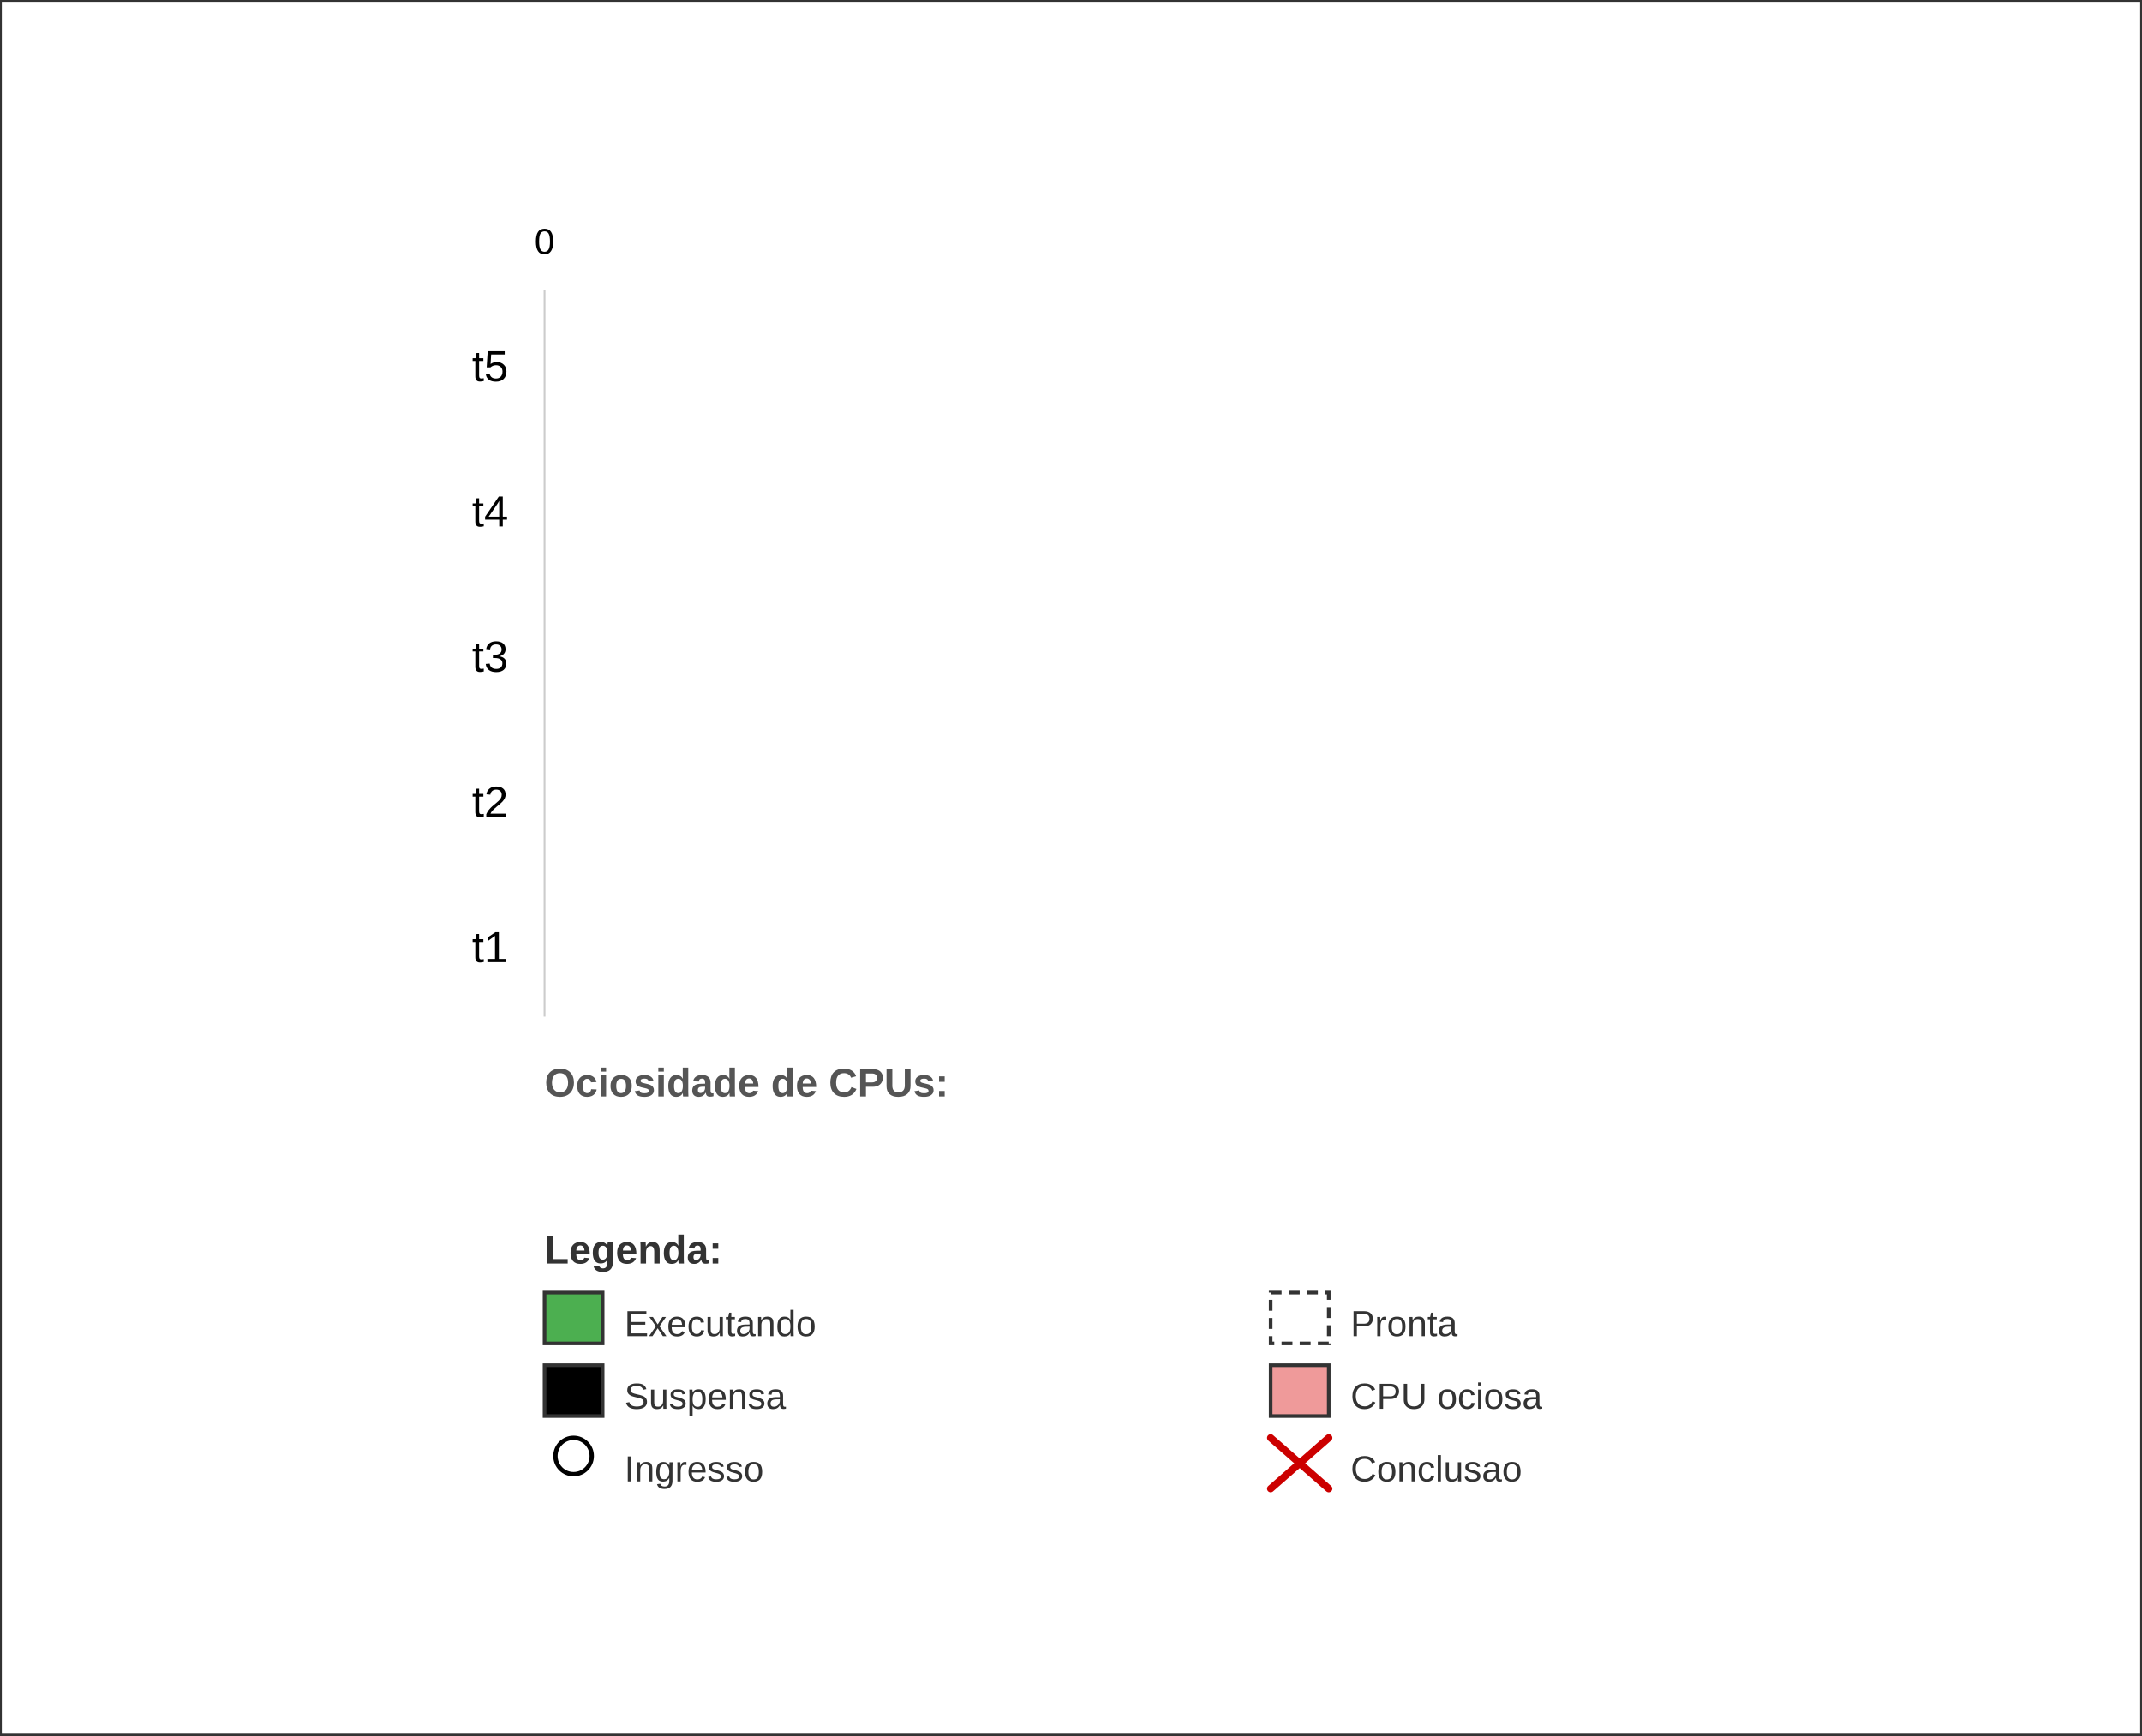
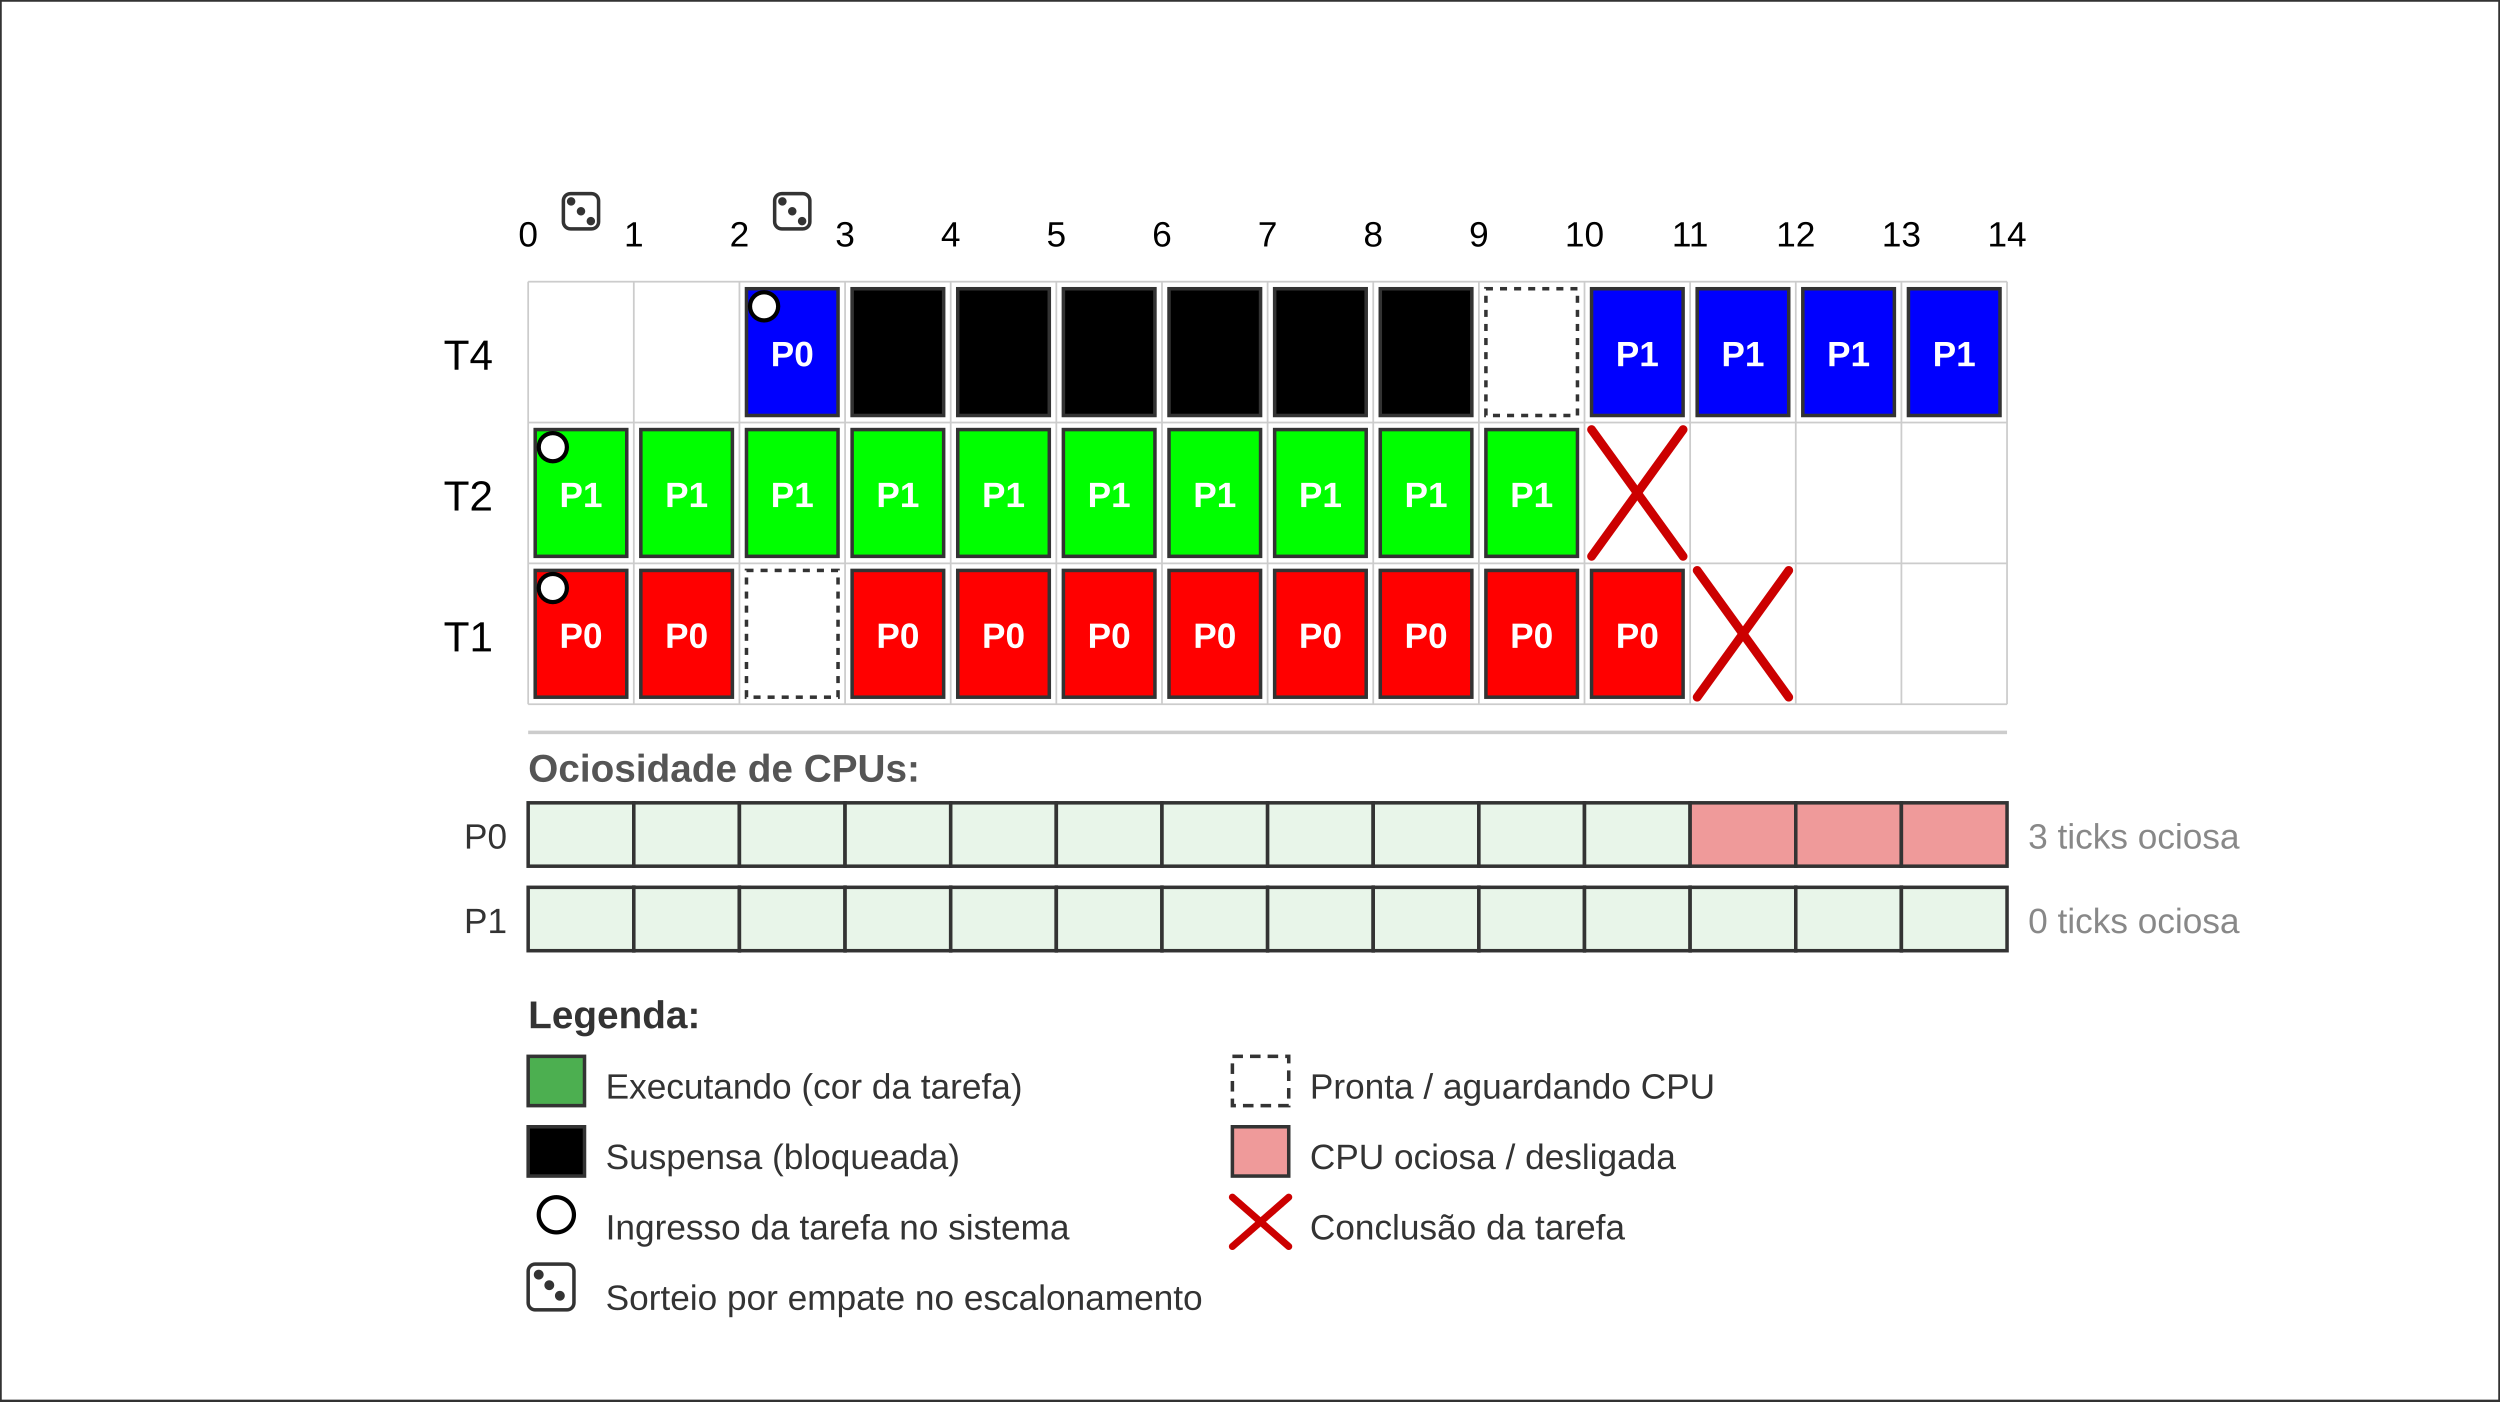
- <svg xmlns="http://www.w3.org/2000/svg" width="590" height="478" viewBox="0 0 590 478">
+ <svg xmlns="http://www.w3.org/2000/svg" width="710" height="398" viewBox="0 0 710 398">
  <defs>
    <style type="text/css">
    .label { font-size: 12px; font-family: Arial, sans-serif; }
    .tick { font-size: 10px; font-family: Arial, sans-serif; }
    rect { stroke: #333333; stroke-width: 1; }
  </style>
  </defs>
-   <rect x="0" y="0" width="590" height="478" fill="#FFFFFF" stroke="#000000" stroke-width="2" />
-   <line x1="150" y1="80" x2="150" y2="280" stroke="#CCCCCC" stroke-width="0.5" />
-   <line x1="150" y1="80" x2="150" y2="80" stroke="#CCCCCC" stroke-width="0.5" />
-   <line x1="150" y1="120" x2="150" y2="120" stroke="#CCCCCC" stroke-width="0.5" />
-   <line x1="150" y1="160" x2="150" y2="160" stroke="#CCCCCC" stroke-width="0.5" />
-   <line x1="150" y1="200" x2="150" y2="200" stroke="#CCCCCC" stroke-width="0.5" />
-   <line x1="150" y1="240" x2="150" y2="240" stroke="#CCCCCC" stroke-width="0.5" />
-   <line x1="150" y1="280" x2="150" y2="280" stroke="#CCCCCC" stroke-width="0.5" />
+   <rect x="0" y="0" width="710" height="398" fill="#FFFFFF" stroke="#000000" stroke-width="2" />
+   <line x1="150" y1="80" x2="150" y2="200" stroke="#CCCCCC" stroke-width="0.5" />
+   <line x1="180" y1="80" x2="180" y2="200" stroke="#CCCCCC" stroke-width="0.5" />
+   <line x1="210" y1="80" x2="210" y2="200" stroke="#CCCCCC" stroke-width="0.5" />
+   <line x1="240" y1="80" x2="240" y2="200" stroke="#CCCCCC" stroke-width="0.5" />
+   <line x1="270" y1="80" x2="270" y2="200" stroke="#CCCCCC" stroke-width="0.5" />
+   <line x1="300" y1="80" x2="300" y2="200" stroke="#CCCCCC" stroke-width="0.5" />
+   <line x1="330" y1="80" x2="330" y2="200" stroke="#CCCCCC" stroke-width="0.5" />
+   <line x1="360" y1="80" x2="360" y2="200" stroke="#CCCCCC" stroke-width="0.5" />
+   <line x1="390" y1="80" x2="390" y2="200" stroke="#CCCCCC" stroke-width="0.5" />
+   <line x1="420" y1="80" x2="420" y2="200" stroke="#CCCCCC" stroke-width="0.5" />
+   <line x1="450" y1="80" x2="450" y2="200" stroke="#CCCCCC" stroke-width="0.5" />
+   <line x1="480" y1="80" x2="480" y2="200" stroke="#CCCCCC" stroke-width="0.5" />
+   <line x1="510" y1="80" x2="510" y2="200" stroke="#CCCCCC" stroke-width="0.5" />
+   <line x1="540" y1="80" x2="540" y2="200" stroke="#CCCCCC" stroke-width="0.5" />
+   <line x1="570" y1="80" x2="570" y2="200" stroke="#CCCCCC" stroke-width="0.5" />
+   <line x1="150" y1="80" x2="570" y2="80" stroke="#CCCCCC" stroke-width="0.5" />
+   <line x1="150" y1="120" x2="570" y2="120" stroke="#CCCCCC" stroke-width="0.5" />
+   <line x1="150" y1="160" x2="570" y2="160" stroke="#CCCCCC" stroke-width="0.5" />
+   <line x1="150" y1="200" x2="570" y2="200" stroke="#CCCCCC" stroke-width="0.5" />
+   <rect x="160.0" y="55" width="10" height="10" rx="2" fill="#fff" stroke="#333" stroke-width="1.2" />
+   <circle cx="162.2" cy="57.2" r="1.2" fill="#333" />
+   <circle cx="165.0" cy="60.0" r="1.2" fill="#333" />
+   <circle cx="167.8" cy="62.8" r="1.2" fill="#333" />
+   <rect x="152" y="122" width="26" height="36" fill="#00FF00" />
+   <text x="165.0" y="144.0" font-size="10" font-family="Arial" text-anchor="middle" fill="#FFFFFF" font-weight="bold">P1</text>
+   <circle cx="157" cy="127" r="4" fill="#FFFFFF" stroke="#000" stroke-width="1.2" />
+   <rect x="152" y="162" width="26" height="36" fill="#FF0000" />
+   <text x="165.0" y="184.0" font-size="10" font-family="Arial" text-anchor="middle" fill="#FFFFFF" font-weight="bold">P0</text>
+   <circle cx="157" cy="167" r="4" fill="#FFFFFF" stroke="#000" stroke-width="1.2" />
+   <rect x="182" y="122" width="26" height="36" fill="#00FF00" />
+   <text x="195.0" y="144.0" font-size="10" font-family="Arial" text-anchor="middle" fill="#FFFFFF" font-weight="bold">P1</text>
+   <rect x="182" y="162" width="26" height="36" fill="#FF0000" />
+   <text x="195.0" y="184.0" font-size="10" font-family="Arial" text-anchor="middle" fill="#FFFFFF" font-weight="bold">P0</text>
+   <rect x="220.0" y="55" width="10" height="10" rx="2" fill="#fff" stroke="#333" stroke-width="1.2" />
+   <circle cx="222.2" cy="57.2" r="1.2" fill="#333" />
+   <circle cx="225.0" cy="60.0" r="1.2" fill="#333" />
+   <circle cx="227.8" cy="62.8" r="1.2" fill="#333" />
+   <rect x="212" y="82" width="26" height="36" fill="#0000FF" />
+   <text x="225.0" y="104.0" font-size="10" font-family="Arial" text-anchor="middle" fill="#FFFFFF" font-weight="bold">P0</text>
+   <circle cx="217" cy="87" r="4" fill="#FFFFFF" stroke="#000" stroke-width="1.2" />
+   <rect x="212" y="122" width="26" height="36" fill="#00FF00" />
+   <text x="225.0" y="144.0" font-size="10" font-family="Arial" text-anchor="middle" fill="#FFFFFF" font-weight="bold">P1</text>
+   <rect x="212" y="162" width="26" height="36" fill="none" stroke="#FF0000" stroke-width="2" stroke-dasharray="2,2" />
+   <rect x="242" y="82" width="26" height="36" fill="#000000" />
+   <rect x="242" y="122" width="26" height="36" fill="#00FF00" />
+   <text x="255.0" y="144.0" font-size="10" font-family="Arial" text-anchor="middle" fill="#FFFFFF" font-weight="bold">P1</text>
+   <rect x="242" y="162" width="26" height="36" fill="#FF0000" />
+   <text x="255.0" y="184.0" font-size="10" font-family="Arial" text-anchor="middle" fill="#FFFFFF" font-weight="bold">P0</text>
+   <rect x="272" y="82" width="26" height="36" fill="#000000" />
+   <rect x="272" y="122" width="26" height="36" fill="#00FF00" />
+   <text x="285.0" y="144.0" font-size="10" font-family="Arial" text-anchor="middle" fill="#FFFFFF" font-weight="bold">P1</text>
+   <rect x="272" y="162" width="26" height="36" fill="#FF0000" />
+   <text x="285.0" y="184.0" font-size="10" font-family="Arial" text-anchor="middle" fill="#FFFFFF" font-weight="bold">P0</text>
+   <rect x="302" y="82" width="26" height="36" fill="#000000" />
+   <rect x="302" y="122" width="26" height="36" fill="#00FF00" />
+   <text x="315.0" y="144.0" font-size="10" font-family="Arial" text-anchor="middle" fill="#FFFFFF" font-weight="bold">P1</text>
+   <rect x="302" y="162" width="26" height="36" fill="#FF0000" />
+   <text x="315.0" y="184.0" font-size="10" font-family="Arial" text-anchor="middle" fill="#FFFFFF" font-weight="bold">P0</text>
+   <rect x="332" y="82" width="26" height="36" fill="#000000" />
+   <rect x="332" y="122" width="26" height="36" fill="#00FF00" />
+   <text x="345.0" y="144.0" font-size="10" font-family="Arial" text-anchor="middle" fill="#FFFFFF" font-weight="bold">P1</text>
+   <rect x="332" y="162" width="26" height="36" fill="#FF0000" />
+   <text x="345.0" y="184.0" font-size="10" font-family="Arial" text-anchor="middle" fill="#FFFFFF" font-weight="bold">P0</text>
+   <rect x="362" y="82" width="26" height="36" fill="#000000" />
+   <rect x="362" y="122" width="26" height="36" fill="#00FF00" />
+   <text x="375.0" y="144.0" font-size="10" font-family="Arial" text-anchor="middle" fill="#FFFFFF" font-weight="bold">P1</text>
+   <rect x="362" y="162" width="26" height="36" fill="#FF0000" />
+   <text x="375.0" y="184.0" font-size="10" font-family="Arial" text-anchor="middle" fill="#FFFFFF" font-weight="bold">P0</text>
+   <rect x="392" y="82" width="26" height="36" fill="#000000" />
+   <rect x="392" y="122" width="26" height="36" fill="#00FF00" />
+   <text x="405.0" y="144.0" font-size="10" font-family="Arial" text-anchor="middle" fill="#FFFFFF" font-weight="bold">P1</text>
+   <rect x="392" y="162" width="26" height="36" fill="#FF0000" />
+   <text x="405.0" y="184.0" font-size="10" font-family="Arial" text-anchor="middle" fill="#FFFFFF" font-weight="bold">P0</text>
+   <rect x="422" y="82" width="26" height="36" fill="none" stroke="#0000FF" stroke-width="2" stroke-dasharray="2,2" />
+   <rect x="422" y="122" width="26" height="36" fill="#00FF00" />
+   <text x="435.0" y="144.0" font-size="10" font-family="Arial" text-anchor="middle" fill="#FFFFFF" font-weight="bold">P1</text>
+   <rect x="422" y="162" width="26" height="36" fill="#FF0000" />
+   <text x="435.0" y="184.0" font-size="10" font-family="Arial" text-anchor="middle" fill="#FFFFFF" font-weight="bold">P0</text>
+   <rect x="452" y="82" width="26" height="36" fill="#0000FF" />
+   <text x="465.0" y="104.0" font-size="10" font-family="Arial" text-anchor="middle" fill="#FFFFFF" font-weight="bold">P1</text>
+   <line x1="452" y1="122" x2="478" y2="158" stroke="#CC0000" stroke-width="2.5" stroke-linecap="round" />
+   <line x1="478" y1="122" x2="452" y2="158" stroke="#CC0000" stroke-width="2.5" stroke-linecap="round" />
+   <rect x="452" y="162" width="26" height="36" fill="#FF0000" />
+   <text x="465.0" y="184.0" font-size="10" font-family="Arial" text-anchor="middle" fill="#FFFFFF" font-weight="bold">P0</text>
+   <rect x="482" y="82" width="26" height="36" fill="#0000FF" />
+   <text x="495.0" y="104.0" font-size="10" font-family="Arial" text-anchor="middle" fill="#FFFFFF" font-weight="bold">P1</text>
+   <line x1="482" y1="162" x2="508" y2="198" stroke="#CC0000" stroke-width="2.5" stroke-linecap="round" />
+   <line x1="508" y1="162" x2="482" y2="198" stroke="#CC0000" stroke-width="2.5" stroke-linecap="round" />
+   <rect x="512" y="82" width="26" height="36" fill="#0000FF" />
+   <text x="525.0" y="104.0" font-size="10" font-family="Arial" text-anchor="middle" fill="#FFFFFF" font-weight="bold">P1</text>
+   <rect x="542" y="82" width="26" height="36" fill="#0000FF" />
+   <text x="555.0" y="104.0" font-size="10" font-family="Arial" text-anchor="middle" fill="#FFFFFF" font-weight="bold">P1</text>
  <text x="150" y="70" class="tick" text-anchor="middle">0</text>
-   <text x="140" y="105.0" class="label" text-anchor="end">t5</text>
-   <text x="140" y="145.0" class="label" text-anchor="end">t4</text>
-   <text x="140" y="185.0" class="label" text-anchor="end">t3</text>
-   <text x="140" y="225.0" class="label" text-anchor="end">t2</text>
-   <text x="140" y="265.0" class="label" text-anchor="end">t1</text>
-   <line x1="150" y1="288" x2="150" y2="288" stroke="#CCCCCC" stroke-width="1" />
-   <text x="150" y="302" font-size="11" font-family="Arial" font-weight="bold" fill="#555555">Ociosidade de CPUs:</text>
-   <text x="150" y="348" font-size="11" font-family="Arial" font-weight="bold" fill="#333333">Legenda:</text>
-   <rect x="150" y="356" width="16" height="14" fill="#4CAF50" stroke="#333333" stroke-width="1" />
-   <text x="172" y="368" font-size="10" font-family="Arial" fill="#333333">Executando</text>
-   <rect x="350" y="356" width="16" height="14" fill="none" stroke="#4CAF50" stroke-width="1.5" stroke-dasharray="3,2" />
-   <text x="372" y="368" font-size="10" font-family="Arial" fill="#333333">Pronta</text>
-   <rect x="150" y="376" width="16" height="14" fill="#000000" stroke="#333333" stroke-width="1" />
-   <text x="172" y="388" font-size="10" font-family="Arial" fill="#333333">Suspensa</text>
-   <rect x="350" y="376" width="16" height="14" fill="#EF9A9A" stroke="#BBBBBB" stroke-width="1" />
-   <text x="372" y="388" font-size="10" font-family="Arial" fill="#333333">CPU ociosa</text>
-   <circle cx="158" cy="401" r="5" fill="#FFFFFF" stroke="#000000" stroke-width="1.2" />
-   <text x="172" y="408" font-size="10" font-family="Arial" fill="#333333">Ingresso</text>
-   <line x1="350" y1="396" x2="366" y2="410" stroke="#CC0000" stroke-width="2" stroke-linecap="round" />
-   <line x1="366" y1="396" x2="350" y2="410" stroke="#CC0000" stroke-width="2" stroke-linecap="round" />
-   <text x="372" y="408" font-size="10" font-family="Arial" fill="#333333">Conclusao</text>
+   <text x="180" y="70" class="tick" text-anchor="middle">1</text>
+   <text x="210" y="70" class="tick" text-anchor="middle">2</text>
+   <text x="240" y="70" class="tick" text-anchor="middle">3</text>
+   <text x="270" y="70" class="tick" text-anchor="middle">4</text>
+   <text x="300" y="70" class="tick" text-anchor="middle">5</text>
+   <text x="330" y="70" class="tick" text-anchor="middle">6</text>
+   <text x="360" y="70" class="tick" text-anchor="middle">7</text>
+   <text x="390" y="70" class="tick" text-anchor="middle">8</text>
+   <text x="420" y="70" class="tick" text-anchor="middle">9</text>
+   <text x="450" y="70" class="tick" text-anchor="middle">10</text>
+   <text x="480" y="70" class="tick" text-anchor="middle">11</text>
+   <text x="510" y="70" class="tick" text-anchor="middle">12</text>
+   <text x="540" y="70" class="tick" text-anchor="middle">13</text>
+   <text x="570" y="70" class="tick" text-anchor="middle">14</text>
+   <text x="140" y="105.0" class="label" text-anchor="end">T4</text>
+   <text x="140" y="145.0" class="label" text-anchor="end">T2</text>
+   <text x="140" y="185.0" class="label" text-anchor="end">T1</text>
+   <line x1="150" y1="208" x2="570" y2="208" stroke="#CCCCCC" stroke-width="1" />
+   <text x="150" y="222" font-size="11" font-family="Arial" font-weight="bold" fill="#555">Ociosidade de CPUs:</text>
+   <text x="144" y="241" font-size="10" font-family="Arial" text-anchor="end" fill="#333">P0</text>
+   <rect x="150" y="228" width="30" height="18" fill="#E8F5E9" stroke="#BBBBBB" stroke-width="0.5" />
+   <rect x="180" y="228" width="30" height="18" fill="#E8F5E9" stroke="#BBBBBB" stroke-width="0.5" />
+   <rect x="210" y="228" width="30" height="18" fill="#E8F5E9" stroke="#BBBBBB" stroke-width="0.5" />
+   <rect x="240" y="228" width="30" height="18" fill="#E8F5E9" stroke="#BBBBBB" stroke-width="0.5" />
+   <rect x="270" y="228" width="30" height="18" fill="#E8F5E9" stroke="#BBBBBB" stroke-width="0.5" />
+   <rect x="300" y="228" width="30" height="18" fill="#E8F5E9" stroke="#BBBBBB" stroke-width="0.5" />
+   <rect x="330" y="228" width="30" height="18" fill="#E8F5E9" stroke="#BBBBBB" stroke-width="0.5" />
+   <rect x="360" y="228" width="30" height="18" fill="#E8F5E9" stroke="#BBBBBB" stroke-width="0.5" />
+   <rect x="390" y="228" width="30" height="18" fill="#E8F5E9" stroke="#BBBBBB" stroke-width="0.5" />
+   <rect x="420" y="228" width="30" height="18" fill="#E8F5E9" stroke="#BBBBBB" stroke-width="0.5" />
+   <rect x="450" y="228" width="30" height="18" fill="#E8F5E9" stroke="#BBBBBB" stroke-width="0.5" />
+   <rect x="480" y="228" width="30" height="18" fill="#EF9A9A" stroke="#BBBBBB" stroke-width="0.5" />
+   <rect x="510" y="228" width="30" height="18" fill="#EF9A9A" stroke="#BBBBBB" stroke-width="0.5" />
+   <rect x="540" y="228" width="30" height="18" fill="#EF9A9A" stroke="#BBBBBB" stroke-width="0.5" />
+   <text x="576" y="241" font-size="10" font-family="Arial" fill="#888">3 ticks ociosa</text>
+   <text x="144" y="265" font-size="10" font-family="Arial" text-anchor="end" fill="#333">P1</text>
+   <rect x="150" y="252" width="30" height="18" fill="#E8F5E9" stroke="#BBBBBB" stroke-width="0.5" />
+   <rect x="180" y="252" width="30" height="18" fill="#E8F5E9" stroke="#BBBBBB" stroke-width="0.5" />
+   <rect x="210" y="252" width="30" height="18" fill="#E8F5E9" stroke="#BBBBBB" stroke-width="0.5" />
+   <rect x="240" y="252" width="30" height="18" fill="#E8F5E9" stroke="#BBBBBB" stroke-width="0.5" />
+   <rect x="270" y="252" width="30" height="18" fill="#E8F5E9" stroke="#BBBBBB" stroke-width="0.5" />
+   <rect x="300" y="252" width="30" height="18" fill="#E8F5E9" stroke="#BBBBBB" stroke-width="0.5" />
+   <rect x="330" y="252" width="30" height="18" fill="#E8F5E9" stroke="#BBBBBB" stroke-width="0.5" />
+   <rect x="360" y="252" width="30" height="18" fill="#E8F5E9" stroke="#BBBBBB" stroke-width="0.5" />
+   <rect x="390" y="252" width="30" height="18" fill="#E8F5E9" stroke="#BBBBBB" stroke-width="0.5" />
+   <rect x="420" y="252" width="30" height="18" fill="#E8F5E9" stroke="#BBBBBB" stroke-width="0.5" />
+   <rect x="450" y="252" width="30" height="18" fill="#E8F5E9" stroke="#BBBBBB" stroke-width="0.5" />
+   <rect x="480" y="252" width="30" height="18" fill="#E8F5E9" stroke="#BBBBBB" stroke-width="0.5" />
+   <rect x="510" y="252" width="30" height="18" fill="#E8F5E9" stroke="#BBBBBB" stroke-width="0.5" />
+   <rect x="540" y="252" width="30" height="18" fill="#E8F5E9" stroke="#BBBBBB" stroke-width="0.5" />
+   <text x="576" y="265" font-size="10" font-family="Arial" fill="#888">0 ticks ociosa</text>
+   <text x="150" y="292" font-size="11" font-family="Arial" font-weight="bold" fill="#333">Legenda:</text>
+   <rect x="150" y="300" width="16" height="14" fill="#4CAF50" stroke="#333" stroke-width="1" />
+   <text x="172" y="312" font-size="10" font-family="Arial" fill="#333">Executando (cor da tarefa)</text>
+   <rect x="350" y="300" width="16" height="14" fill="none" stroke="#4CAF50" stroke-width="1.5" stroke-dasharray="3,2" />
+   <text x="372" y="312" font-size="10" font-family="Arial" fill="#333">Pronta / aguardando CPU</text>
+   <rect x="150" y="320" width="16" height="14" fill="#000000" stroke="#333" stroke-width="1" />
+   <text x="172" y="332" font-size="10" font-family="Arial" fill="#333">Suspensa (bloqueada)</text>
+   <rect x="350" y="320" width="16" height="14" fill="#EF9A9A" stroke="#BBBBBB" stroke-width="1" />
+   <text x="372" y="332" font-size="10" font-family="Arial" fill="#333">CPU ociosa / desligada</text>
+   <circle cx="158" cy="345" r="5" fill="#FFFFFF" stroke="#000" stroke-width="1.2" />
+   <text x="172" y="352" font-size="10" font-family="Arial" fill="#333">Ingresso da tarefa no sistema</text>
+   <line x1="350" y1="340" x2="366" y2="354" stroke="#CC0000" stroke-width="2" stroke-linecap="round" />
+   <line x1="366" y1="340" x2="350" y2="354" stroke="#CC0000" stroke-width="2" stroke-linecap="round" />
+   <text x="372" y="352" font-size="10" font-family="Arial" fill="#333">Conclusão da tarefa</text>
+   <rect x="150" y="359" width="13" height="13" rx="2" fill="#fff" stroke="#333" stroke-width="1.2" />
+   <circle cx="153" cy="362" r="1.4" fill="#333" />
+   <circle cx="156" cy="365" r="1.4" fill="#333" />
+   <circle cx="159" cy="368" r="1.4" fill="#333" />
+   <text x="172" y="372" font-size="10" font-family="Arial" fill="#333">Sorteio por empate no escalonamento</text>
</svg>
